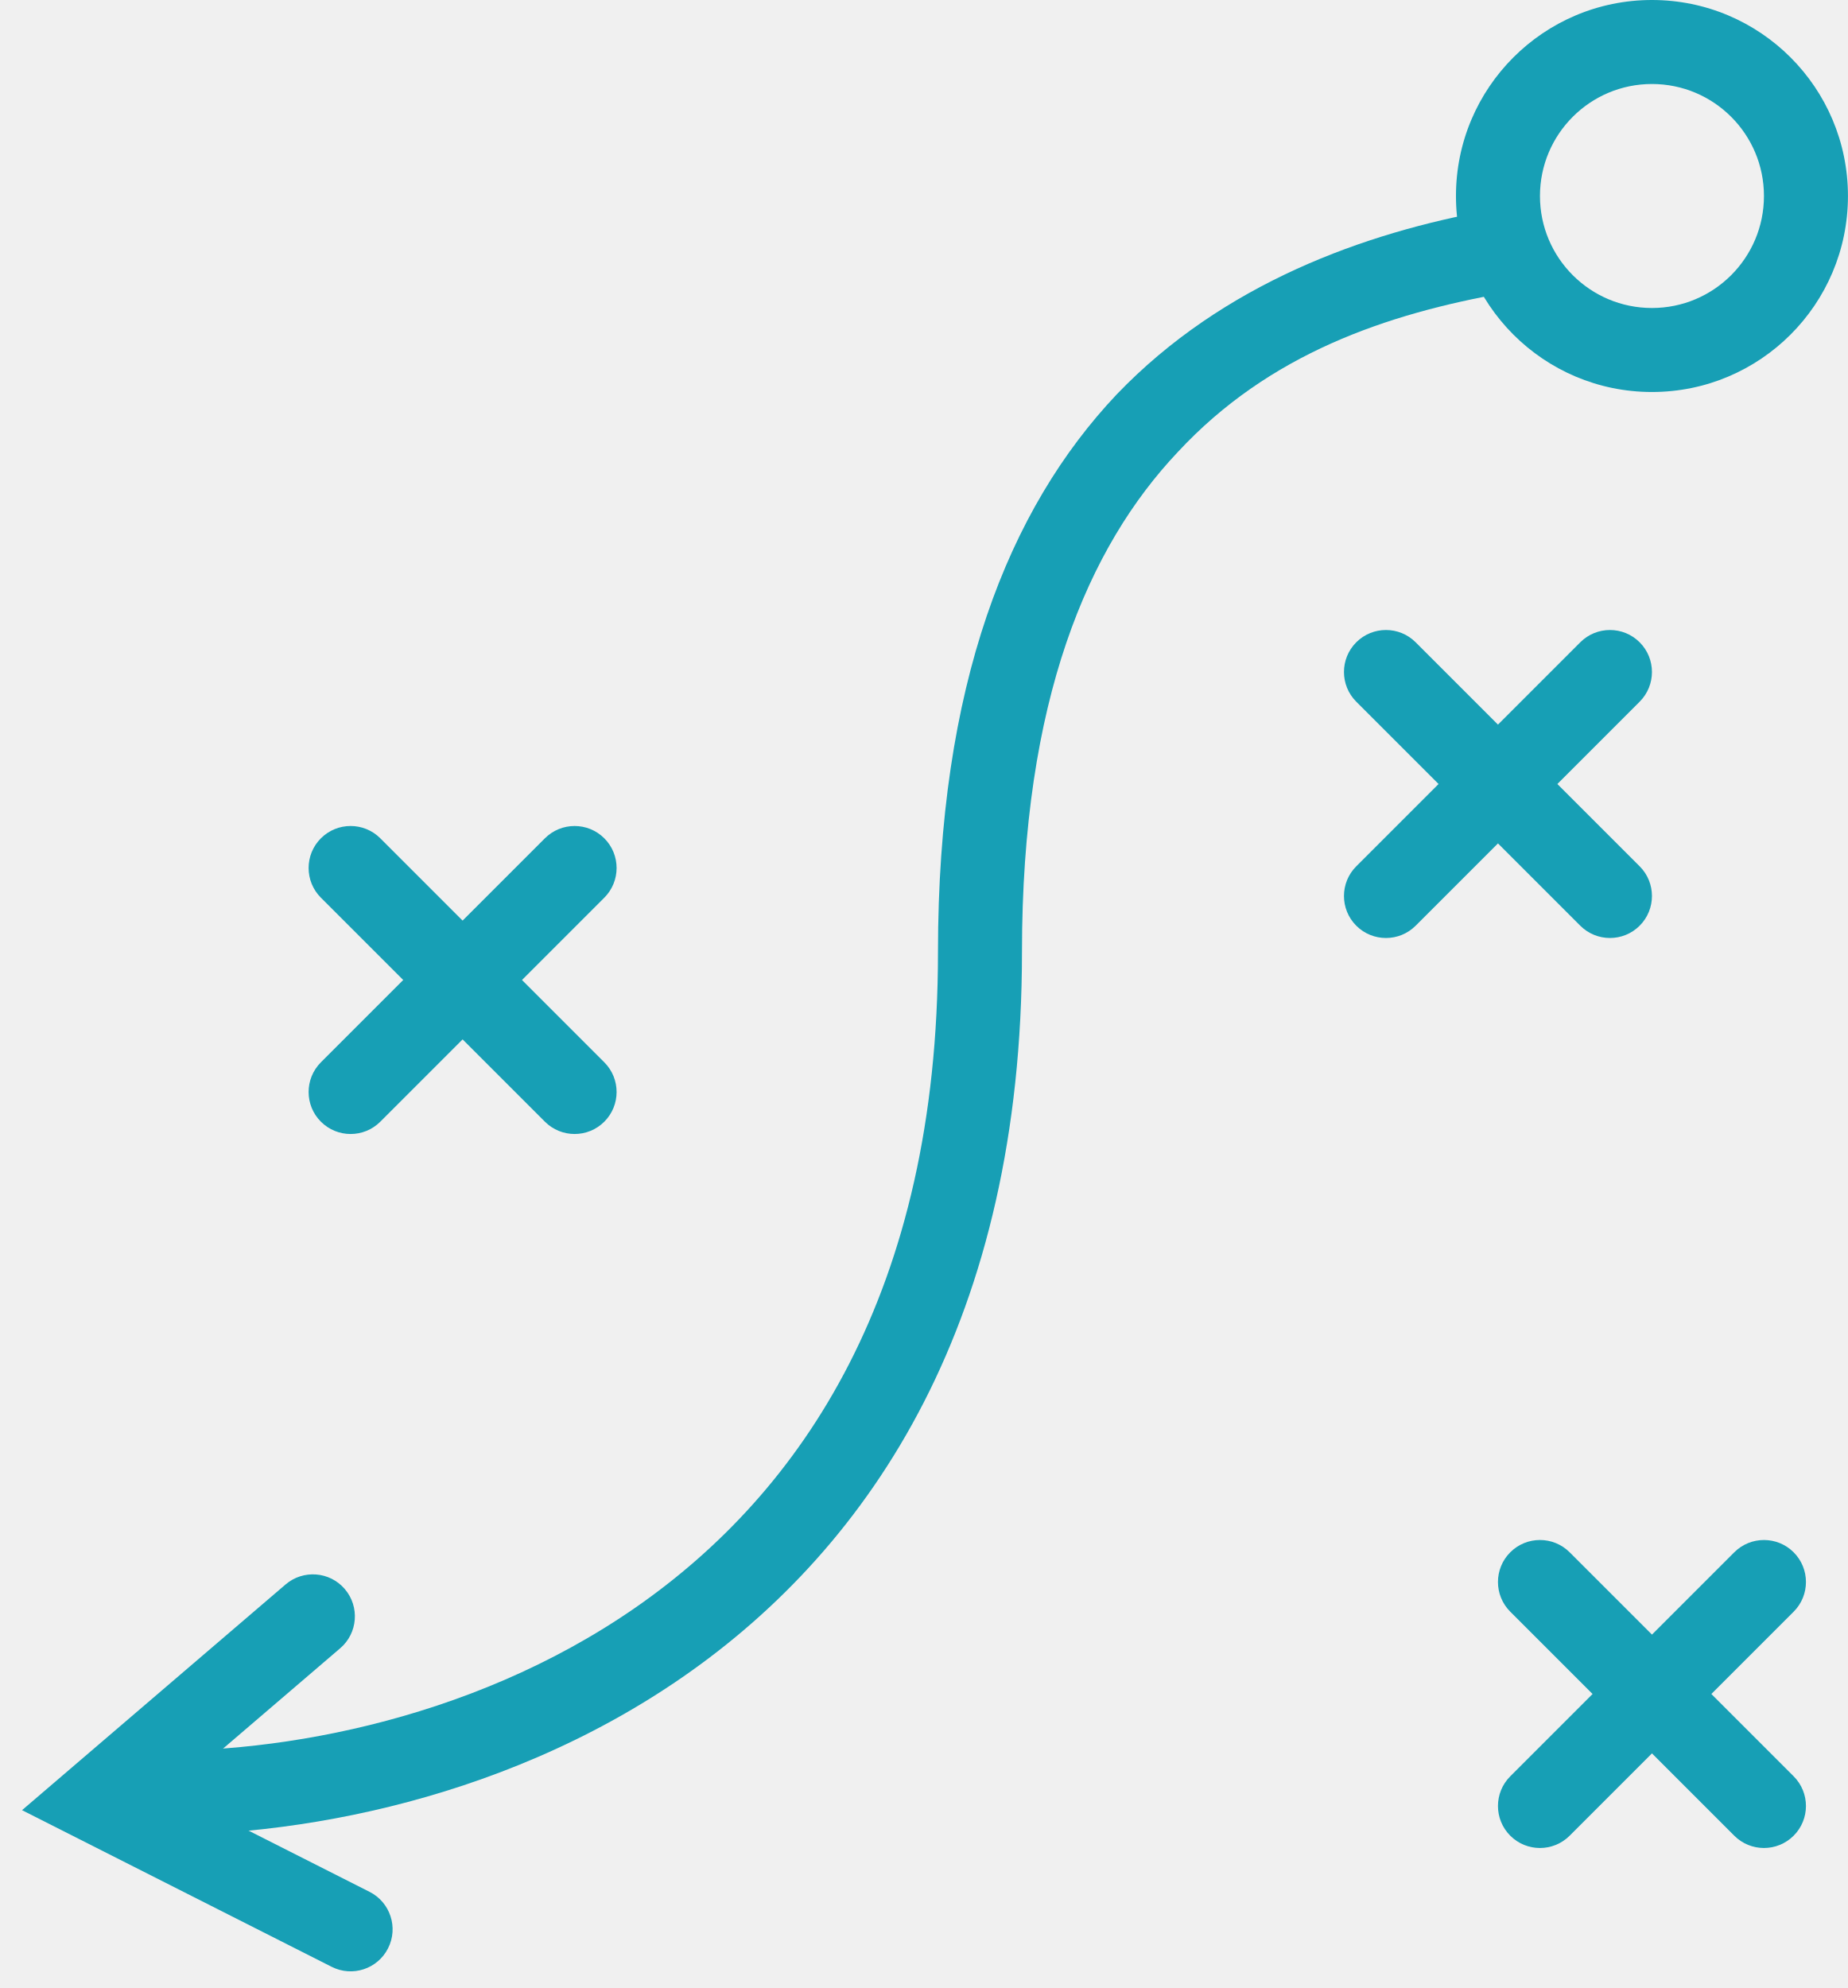
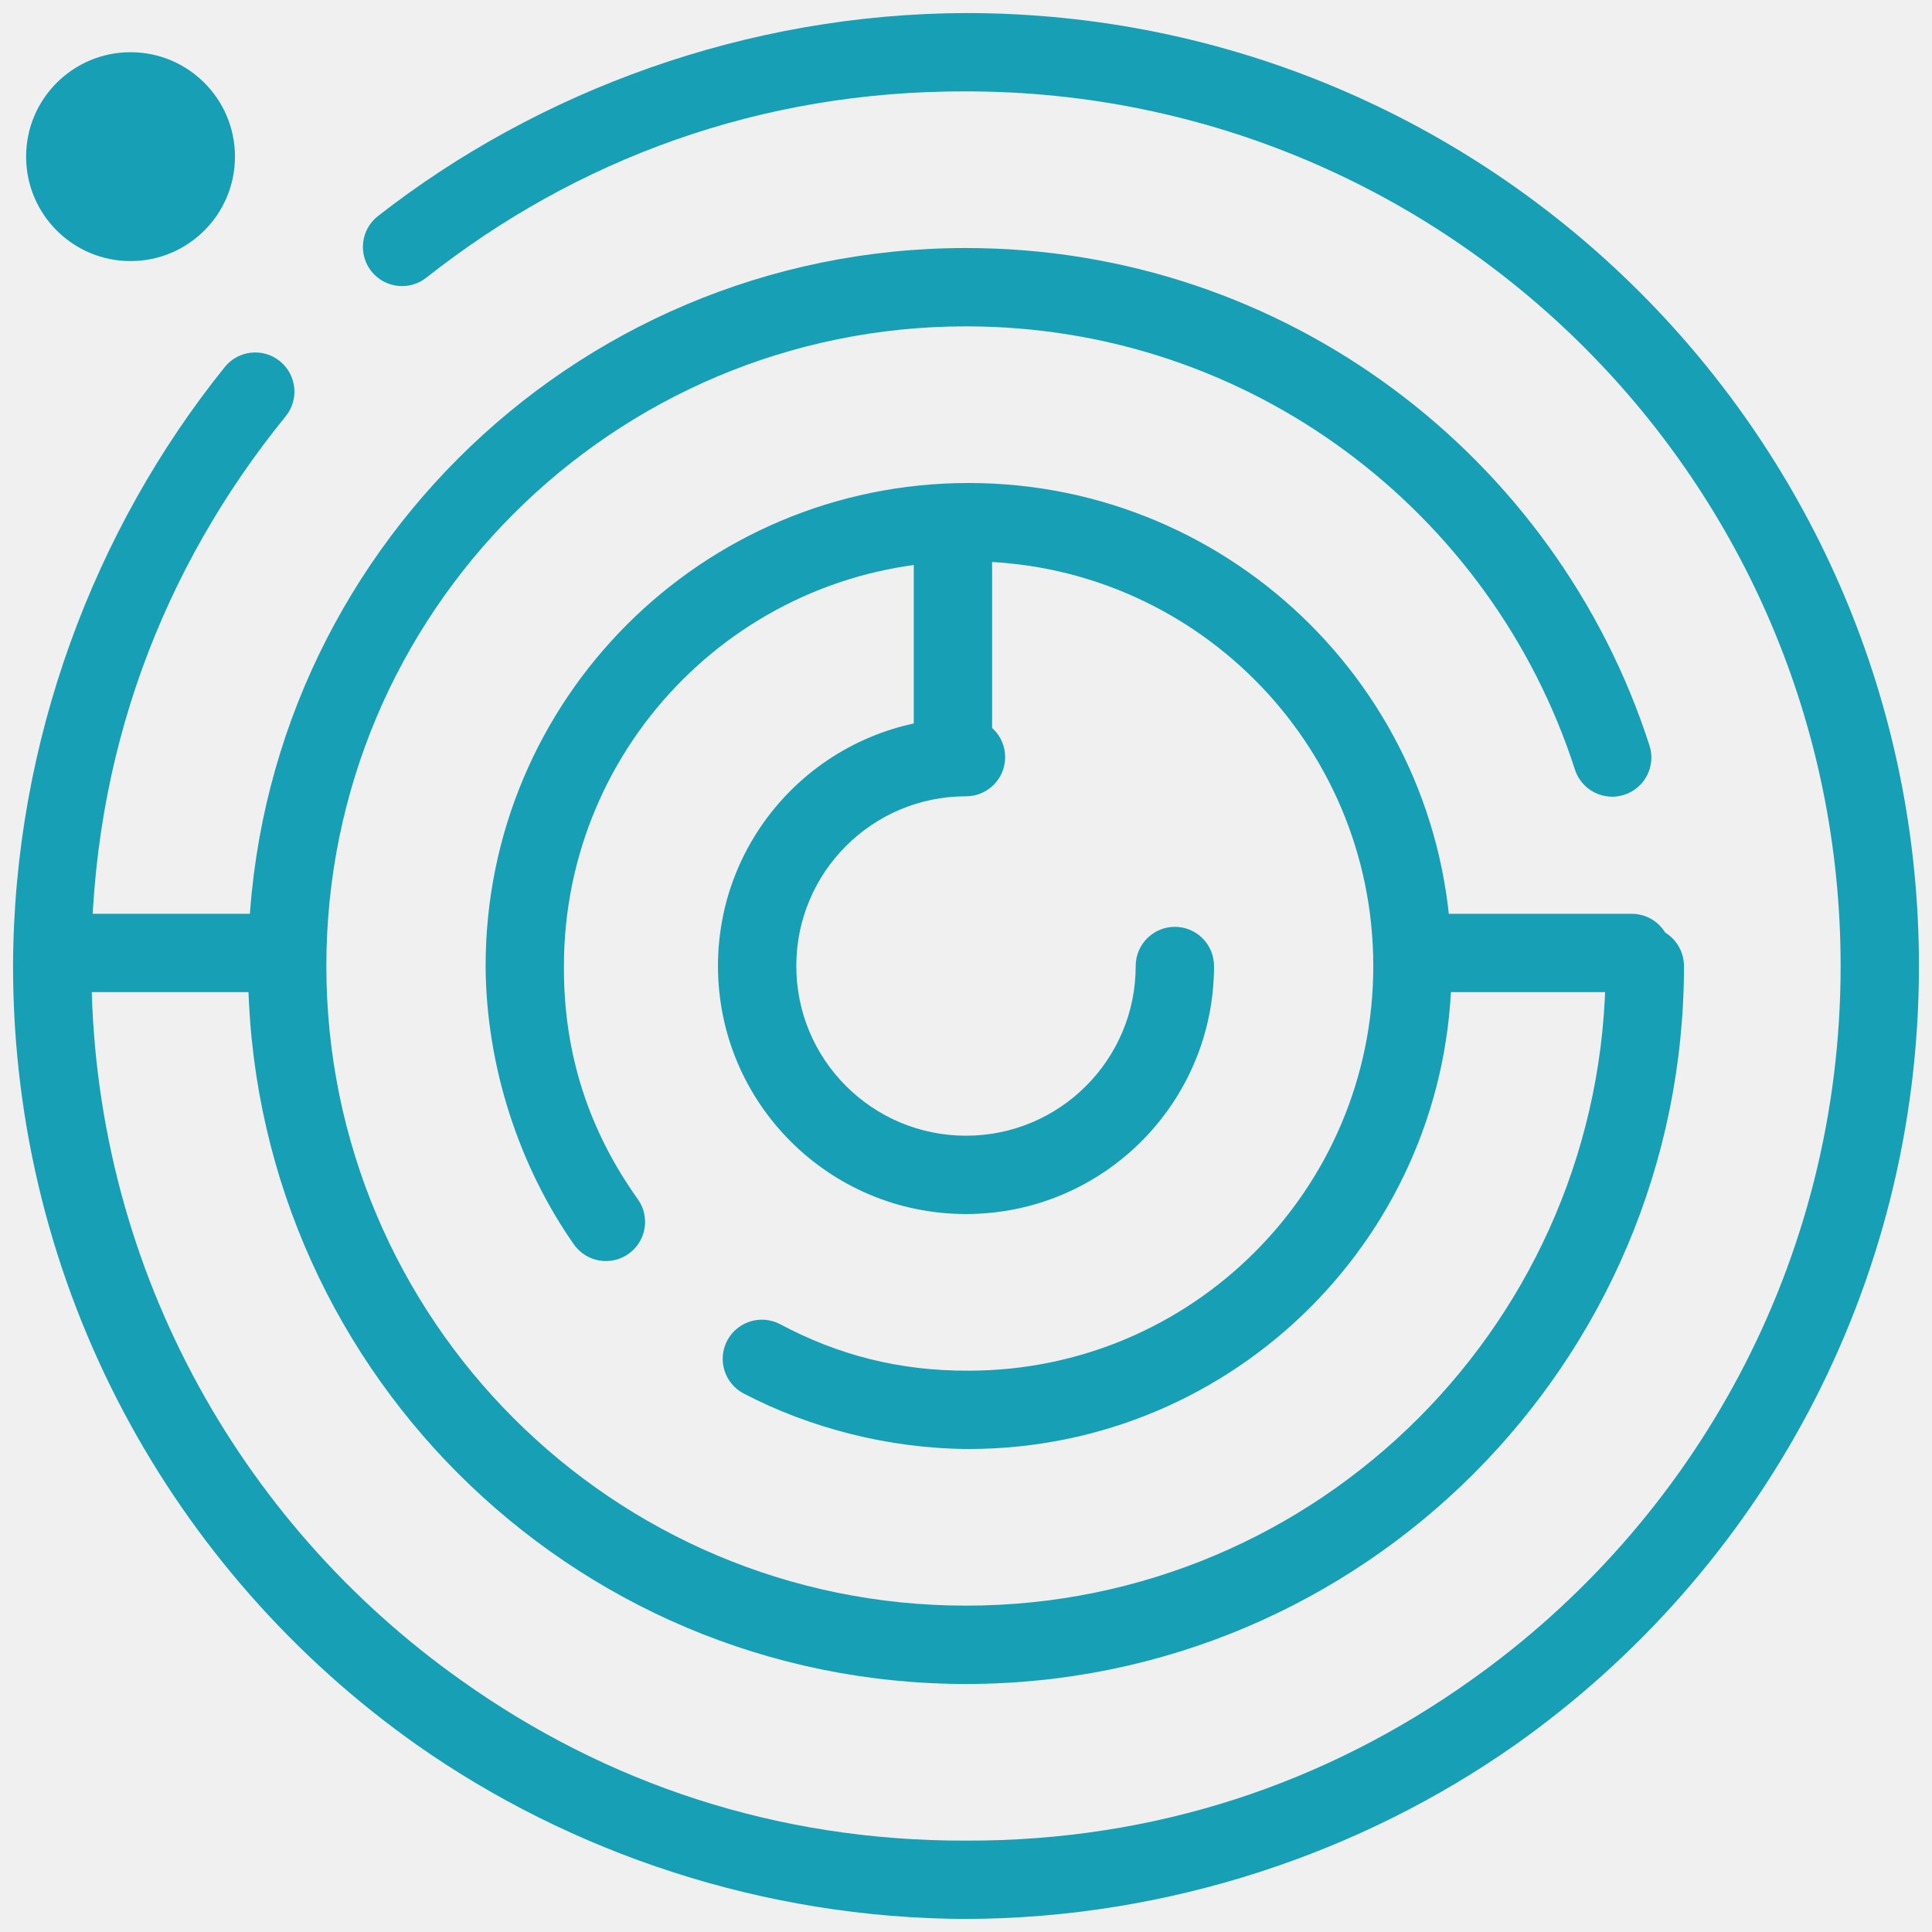
- <svg xmlns="http://www.w3.org/2000/svg" xmlns:xlink="http://www.w3.org/1999/xlink" width="66" height="71" viewBox="0 0 66 71" version="1.1">
-   <g id="Canvas" transform="translate(255 0)">
+ <svg xmlns="http://www.w3.org/2000/svg" xmlns:xlink="http://www.w3.org/1999/xlink" width="74" height="74" viewBox="0 0 74 74" version="1.1">
+   <g id="Canvas" transform="translate(12 -345)">
    <g id="strategy-blue" style="mix-blend-mode:normal;">
-       <g id="Ellipse 2" style="mix-blend-mode:normal;">
-         <mask id="mask0_outline_ins">
-           <use xlink:href="#path0_fill" fill="white" transform="translate(-203 0)" />
-         </mask>
-         <g mask="url(#mask0_outline_ins)">
-           <use xlink:href="#path1_stroke_2x" transform="translate(-203 0)" fill="#179FB5" style="mix-blend-mode:normal;" />
-         </g>
+       <g id="Ellipse" style="mix-blend-mode:normal;">
+         <use xlink:href="#path0_stroke" transform="translate(-10 347)" fill="#179FB5" style="mix-blend-mode:normal;" />
      </g>
-       <g id="Polygon" style="mix-blend-mode:normal;">
-         <use xlink:href="#path2_stroke" transform="matrix(-0.119635 -0.992818 0.992818 -0.119635 -250.856 69.914)" fill="#179FB5" style="mix-blend-mode:normal;" />
+       <g id="Ellipse" style="mix-blend-mode:normal;">
+         <use xlink:href="#path1_stroke" transform="translate(-1 356)" fill="#179FB5" style="mix-blend-mode:normal;" />
      </g>
-       <g id="Vector" style="mix-blend-mode:normal;">
-         <use xlink:href="#path3_stroke" transform="translate(-250.5 8.97978)" fill="#179FB5" style="mix-blend-mode:normal;" />
+       <g id="Ellipse" style="mix-blend-mode:normal;">
+         <use xlink:href="#path2_stroke" transform="translate(8.1 365)" fill="#179FB5" style="mix-blend-mode:normal;" />
      </g>
-       <g id="Group" style="mix-blend-mode:normal;">
-         <g id="Line 2" style="mix-blend-mode:normal;">
-           <use xlink:href="#path4_stroke" transform="matrix(-0.707107 0.707107 -0.707107 -0.707107 -234.478 31)" fill="#179FB5" style="mix-blend-mode:normal;" />
-         </g>
-         <g id="Line 2" style="mix-blend-mode:normal;">
-           <use xlink:href="#path4_stroke" transform="matrix(-0.707107 -0.707107 0.707107 -0.707107 -234.478 39)" fill="#179FB5" style="mix-blend-mode:normal;" />
-         </g>
+       <g id="Ellipse" style="mix-blend-mode:normal;">
+         <use xlink:href="#path3_stroke" transform="translate(17 374)" fill="#179FB5" style="mix-blend-mode:normal;" />
      </g>
-       <g id="Group" style="mix-blend-mode:normal;">
-         <g id="Line 2" style="mix-blend-mode:normal;">
-           <use xlink:href="#path4_stroke" transform="matrix(-0.707107 0.707107 -0.707107 -0.707107 -192 56.5)" fill="#179FB5" style="mix-blend-mode:normal;" />
-         </g>
-         <g id="Line 2" style="mix-blend-mode:normal;">
-           <use xlink:href="#path4_stroke" transform="matrix(-0.707107 -0.707107 0.707107 -0.707107 -192 64.5)" fill="#179FB5" style="mix-blend-mode:normal;" />
-         </g>
+       <g id="Line" style="mix-blend-mode:normal;">
+         <use xlink:href="#path4_stroke" transform="translate(-10 383)" fill="#179FB5" style="mix-blend-mode:normal;" />
      </g>
-       <g id="Group" style="mix-blend-mode:normal;">
-         <g id="Line 2" style="mix-blend-mode:normal;">
-           <use xlink:href="#path4_stroke" transform="matrix(-0.707107 0.707107 -0.707107 -0.707107 -197.5 24)" fill="#179FB5" style="mix-blend-mode:normal;" />
-         </g>
-         <g id="Line 2" style="mix-blend-mode:normal;">
-           <use xlink:href="#path4_stroke" transform="matrix(-0.707107 -0.707107 0.707107 -0.707107 -197.5 32)" fill="#179FB5" style="mix-blend-mode:normal;" />
-         </g>
+       <g id="Line" style="mix-blend-mode:normal;">
+         <use xlink:href="#path5_stroke" transform="translate(43.5 381.5)" fill="#179FB5" style="mix-blend-mode:normal;" />
+       </g>
+       <g id="Line" style="mix-blend-mode:normal;">
+         <use xlink:href="#path4_stroke" transform="matrix(6.12323e-17 -1 1 6.12323e-17 26 374)" fill="#179FB5" style="mix-blend-mode:normal;" />
+       </g>
+       <g id="Ellipse 3" style="mix-blend-mode:normal;">
+         <use xlink:href="#path6_fill" transform="translate(-11 347)" fill="#179FB5" style="mix-blend-mode:normal;" />
      </g>
    </g>
  </g>
  <defs>
-     <path id="path0_fill" d="M 14 7C 14 10.866 10.866 14 7 14C 3.134 14 0 10.866 0 7C 0 3.134 3.134 0 7 0C 10.866 0 14 3.134 14 7Z" />
-     <path id="path1_stroke_2x" d="M 11 7C 11 9.209 9.209 11 7 11L 7 17C 12.523 17 17 12.523 17 7L 11 7ZM 7 11C 4.791 11 3 9.209 3 7L -3 7C -3 12.523 1.477 17 7 17L 7 11ZM 3 7C 3 4.791 4.791 3 7 3L 7 -3C 1.477 -3 -3 1.477 -3 7L 3 7ZM 7 3C 9.209 3 11 4.791 11 7L 17 7C 17 1.477 12.523 -3 7 -3L 7 3Z" />
-     <path id="path2_stroke" d="M 5.629 0L 6.877 -0.832L 5.629 -2.703L 4.381 -0.832L 5.629 0ZM 10.011 9.271C 10.47 9.96 11.402 10.146 12.091 9.686C 12.78 9.227 12.966 8.295 12.506 7.606L 10.011 9.271ZM -1.248 7.606C -1.708 8.295 -1.522 9.227 -0.832 9.686C -0.143 10.146 0.788 9.96 1.248 9.271L -1.248 7.606ZM 4.381 0.832L 10.011 9.271L 12.506 7.606L 6.877 -0.832L 4.381 0.832ZM 1.248 9.271L 6.877 0.832L 4.381 -0.832L -1.248 7.606L 1.248 9.271Z" />
-     <path id="path3_stroke" d="M 29 25.02C 29 37.148 24.142 44.304 18.207 48.426C 12.187 52.606 4.911 53.76 0.074 53.522L -0.074 56.518C 5.256 56.781 13.23 55.534 19.918 50.89C 26.692 46.186 32 38.092 32 25.02L 29 25.02ZM 48.736 -1.477C 44.25 -0.671 39.189 1.137 35.382 5.107C 31.516 9.2 29 15.475 29 25.02L 32 25.02C 32 16.009 34.364 10.554 37.563 7.167C 40.821 3.655 45.011 2.231 49.264 1.477L 48.736 -1.477Z" />
-     <path id="path4_stroke" d="M 0 -1.5C -0.828 -1.5 -1.5 -0.828 -1.5 0C -1.5 0.828 -0.828 1.5 0 1.5L 0 -1.5ZM 11.314 1.5C 12.142 1.5 12.814 0.828 12.814 0C 12.814 -0.828 12.142 -1.5 11.314 -1.5L 11.314 1.5ZM 3.92349e-06 -1.5C -0.828 -1.5 -1.5 -0.828 -1.5 -4.84689e-06C -1.5 0.828 -0.828 1.5 3.92349e-06 1.5L 3.92349e-06 -1.5ZM 11.314 1.5C 12.142 1.5 12.814 0.828 12.814 -4.84689e-06C 12.814 -0.828 12.142 -1.5 11.314 -1.5L 11.314 1.5ZM 0 1.5L 11.314 1.5L 11.314 -1.5L 0 -1.5L 0 1.5ZM 3.92349e-06 1.5L 11.314 1.5L 11.314 -1.5L 3.92349e-06 -1.5L 3.92349e-06 1.5Z" />
+     <path id="path0_stroke" d="M 12.473 6.279C 11.822 6.79 11.709 7.733 12.22 8.385C 12.732 9.036 13.675 9.15 14.326 8.638L 12.473 6.279ZM 8.943 13.944C 9.464 13.3 9.365 12.355 8.721 11.834C 8.077 11.313 7.132 11.412 6.611 12.056L 8.943 13.944ZM 14.82 63.6L 13.954 64.825L 14.82 63.6ZM 55.18 63.6L 56.046 64.825L 55.18 63.6ZM 35 1.5C 53.502 1.5 68.5 16.498 68.5 35L 71.5 35C 71.5 14.842 55.158 -1.5 35 -1.5L 35 1.5ZM 14.326 8.638C 20.082 4.095 27.114 1.476 35 1.5L 35 -1.5C 26.584 -1.476 18.616 1.478 12.473 6.279L 14.326 8.638ZM 1.5 35C 1.475 26.937 4.214 19.759 8.943 13.944L 6.611 12.056C 1.613 18.263 -1.475 26.394 -1.5 35L 1.5 35ZM 35 68.5C 27.73 68.52 21.204 66.295 15.686 62.375L 13.954 64.825C 19.841 68.968 27.24 71.48 35 71.5L 35 68.5ZM 15.686 62.375C 7.101 56.306 1.5 46.307 1.5 35L -1.5 35C -1.5 47.322 4.608 58.218 13.954 64.825L 15.686 62.375ZM 68.5 35C 68.5 46.307 62.9 56.306 54.314 62.375L 56.046 64.825C 65.392 58.218 71.5 47.322 71.5 35L 68.5 35ZM 54.314 62.375C 48.796 66.295 42.27 68.52 35 68.5L 35 71.5C 42.76 71.48 50.159 68.968 56.046 64.825L 54.314 62.375Z" />
+     <path id="path1_stroke" d="M 53.5 26C 53.5 25.172 52.828 24.5 52 24.5C 51.172 24.5 50.5 25.172 50.5 26L 53.5 26ZM 49.323 18.476C 49.578 19.264 50.423 19.698 51.211 19.443C 52 19.189 52.433 18.344 52.179 17.556L 49.323 18.476ZM 50.5 26C 50.5 39.531 39.531 50.5 26 50.5L 26 53.5C 41.188 53.5 53.5 41.188 53.5 26L 50.5 26ZM 26 50.5C 12.469 50.5 1.5 39.531 1.5 26L -1.5 26C -1.5 41.188 10.812 53.5 26 53.5L 26 50.5ZM 1.5 26C 1.5 12.469 12.469 1.5 26 1.5L 26 -1.5C 10.812 -1.5 -1.5 10.812 -1.5 26L 1.5 26ZM 26 1.5C 36.904 1.5 46.148 8.624 49.323 18.476L 52.179 17.556C 48.615 6.501 38.244 -1.5 26 -1.5L 26 1.5Z" />
+     <path id="path2_stroke" d="M 9.781 30.72C 9.048 30.334 8.141 30.614 7.754 31.347C 7.368 32.08 7.648 32.987 8.381 33.373L 9.781 30.72ZM 1.883 27.667C 2.362 28.344 3.298 28.505 3.974 28.026C 4.651 27.548 4.811 26.612 4.333 25.936L 1.883 27.667ZM 32.5 17C 32.5 25.56 25.56 32.5 17 32.5L 17 35.5C 27.217 35.5 35.5 27.217 35.5 17L 32.5 17ZM 1.5 17C 1.5 8.44 8.44 1.5 17 1.5L 17 -1.5C 6.783 -1.5 -1.5 6.783 -1.5 17L 1.5 17ZM 17 1.5C 25.56 1.5 32.5 8.44 32.5 17L 35.5 17C 35.5 6.783 27.217 -1.5 17 -1.5L 17 1.5ZM 17 32.5C 14.332 32.512 11.989 31.896 9.781 30.72L 8.381 33.373C 10.902 34.692 13.949 35.488 17 35.5L 17 32.5ZM 4.333 25.936C 2.487 23.35 1.48 20.405 1.5 17L -1.5 17C -1.48 20.895 -0.186 24.713 1.883 27.667L 4.333 25.936Z" />
+     <path id="path3_stroke" d="M 17.5 8C 17.5 7.172 16.828 6.5 16 6.5C 15.172 6.5 14.5 7.172 14.5 8L 17.5 8ZM 8 1.5C 8.828 1.5 9.5 0.828 9.5 0C 9.5 -0.828 8.828 -1.5 8 -1.5L 8 1.5ZM 14.5 8C 14.5 11.59 11.59 14.5 8 14.5L 8 17.5C 13.247 17.5 17.5 13.247 17.5 8L 14.5 8ZM 8 14.5C 4.41 14.5 1.5 11.59 1.5 8L -1.5 8C -1.5 13.247 2.753 17.5 8 17.5L 8 14.5ZM 1.5 8C 1.5 4.41 4.41 1.5 8 1.5L 8 -1.5C 2.753 -1.5 -1.5 2.753 -1.5 8L 1.5 8Z" />
+     <path id="path4_stroke" d="M 0 0L 9 0L 9 -3L 0 -3L 0 0Z" />
+     <path id="path5_stroke" d="M 0 -1.5C -0.828 -1.5 -1.5 -0.828 -1.5 0C -1.5 0.828 -0.828 1.5 0 1.5L 0 -1.5ZM 7 1.5C 7.828 1.5 8.5 0.828 8.5 0C 8.5 -0.828 7.828 -1.5 7 -1.5L 7 1.5ZM 0 1.5L 7 1.5L 7 -1.5L 0 -1.5L 0 1.5Z" />
+     <path id="path6_fill" d="M 8 4C 8 6.209 6.209 8 4 8C 1.791 8 0 6.209 0 4C 0 1.791 1.791 0 4 0C 6.209 0 8 1.791 8 4Z" />
  </defs>
</svg>
